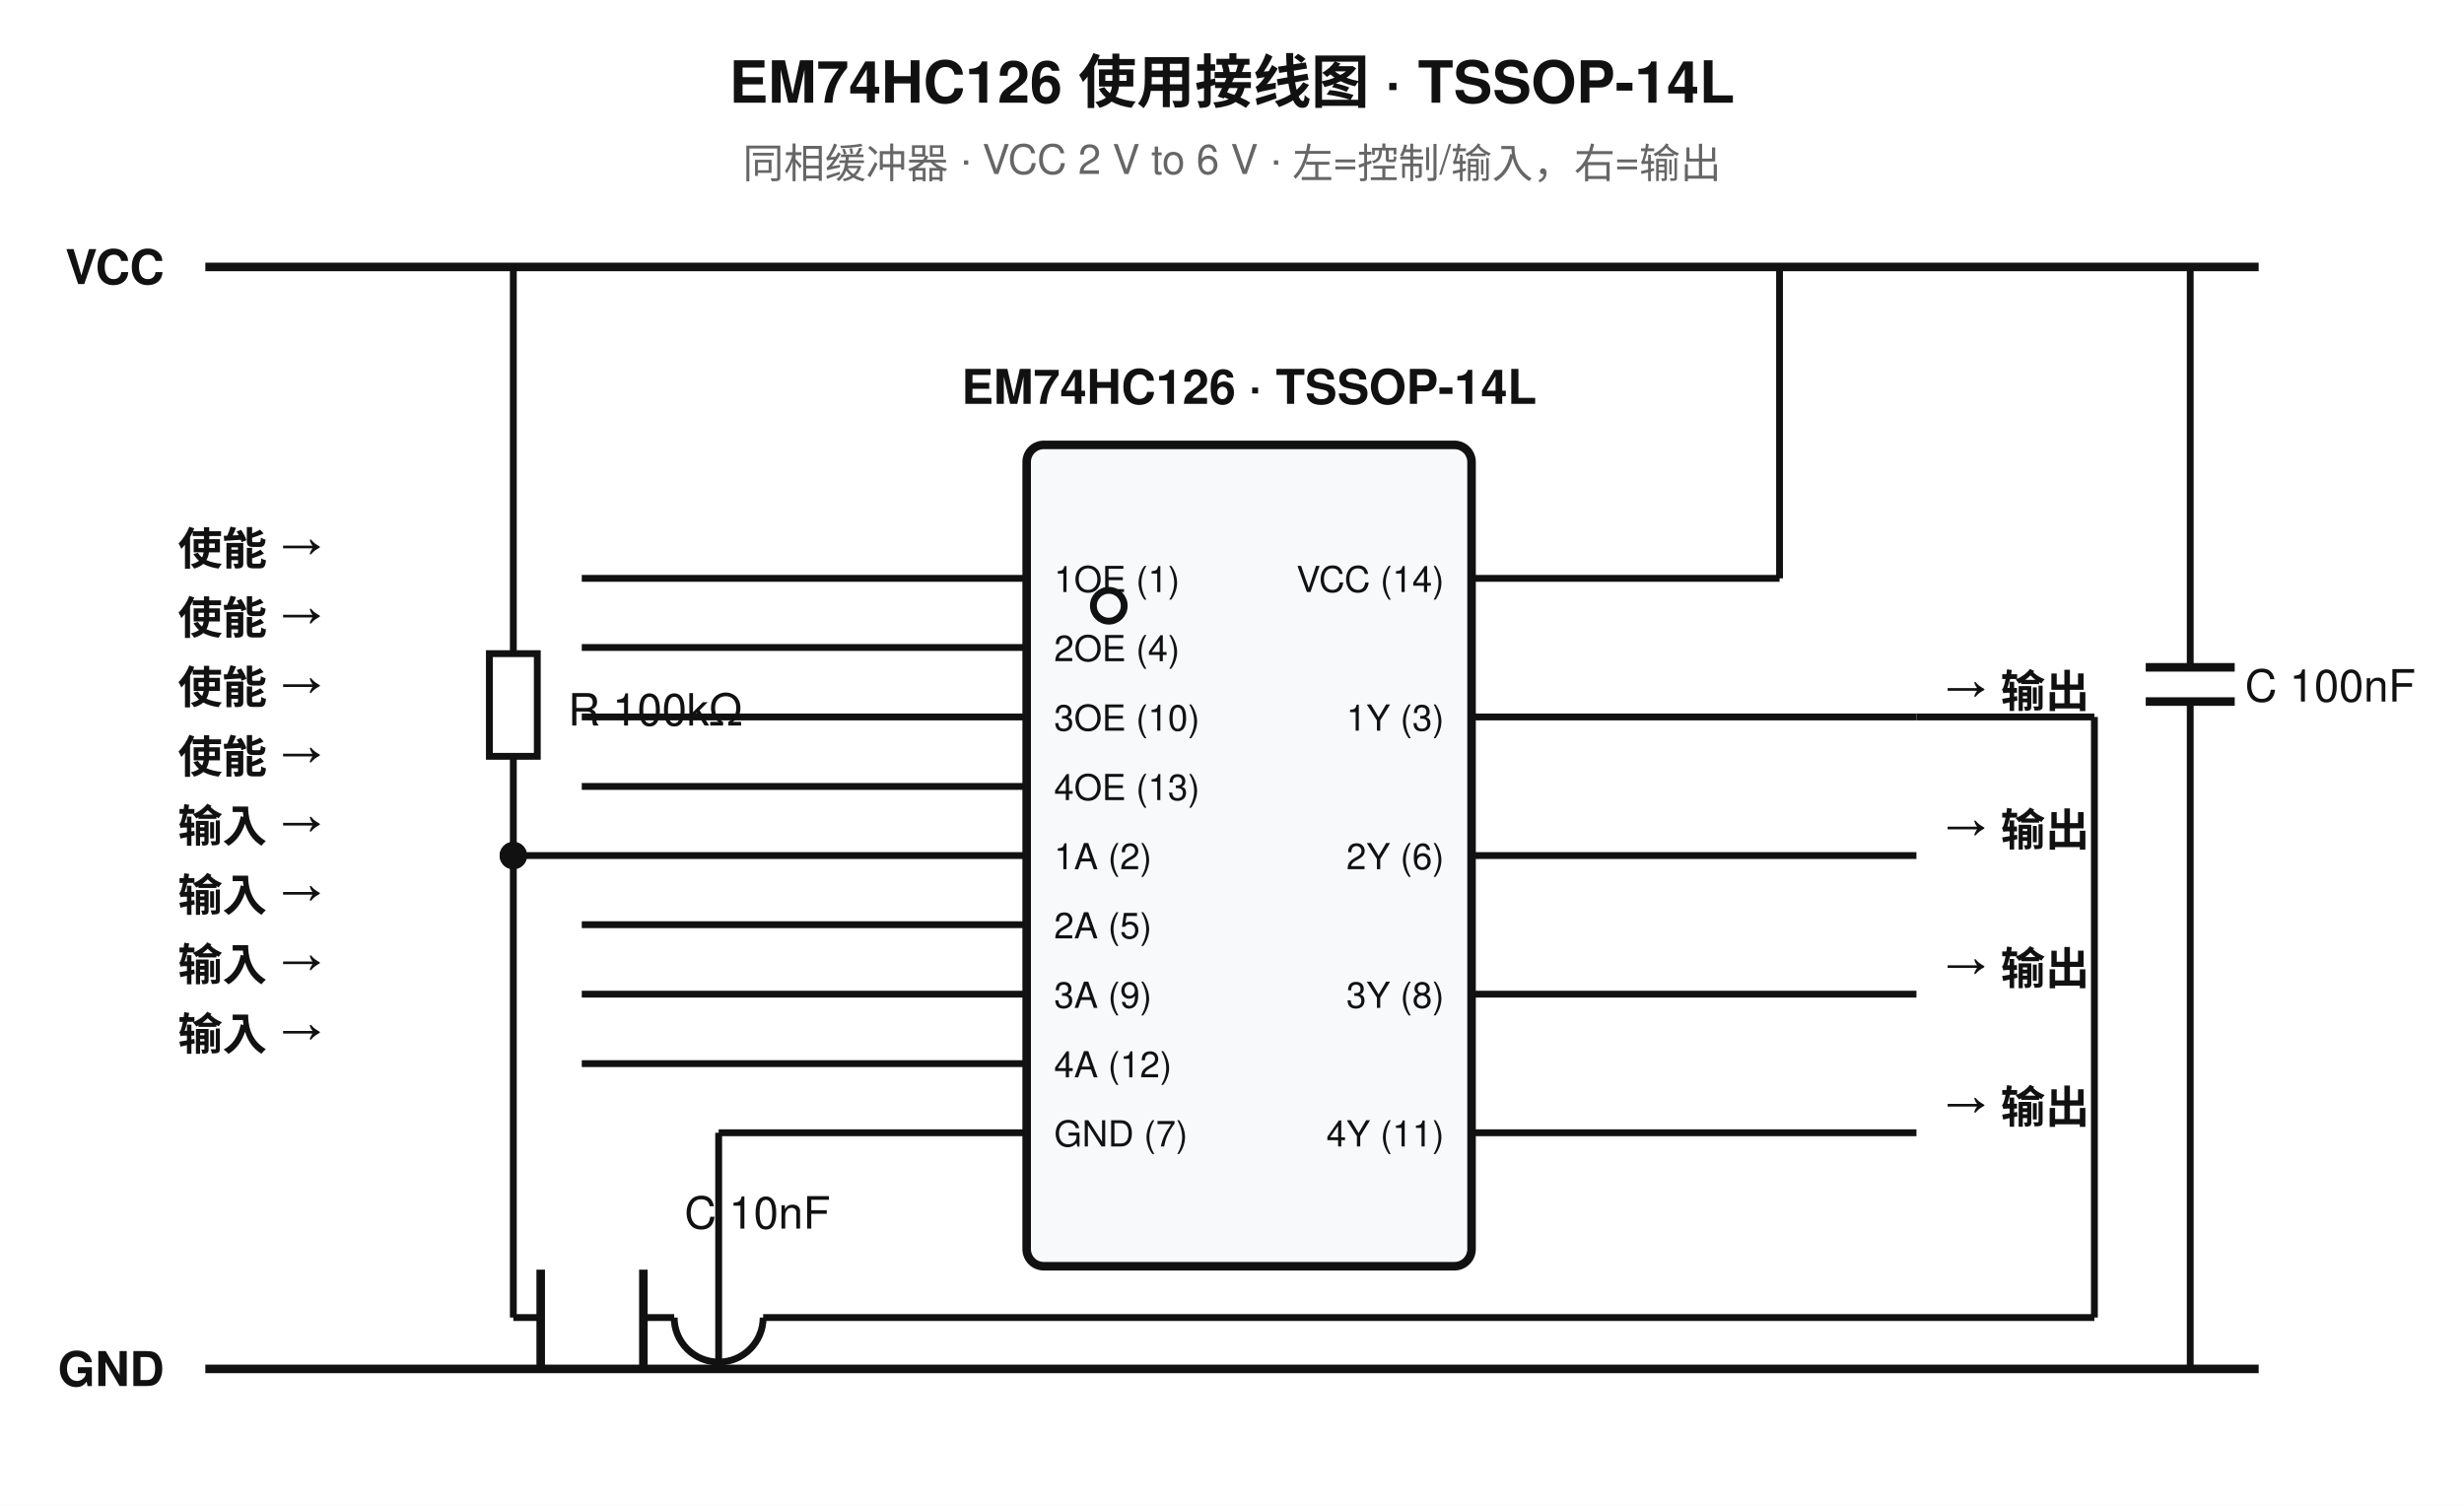
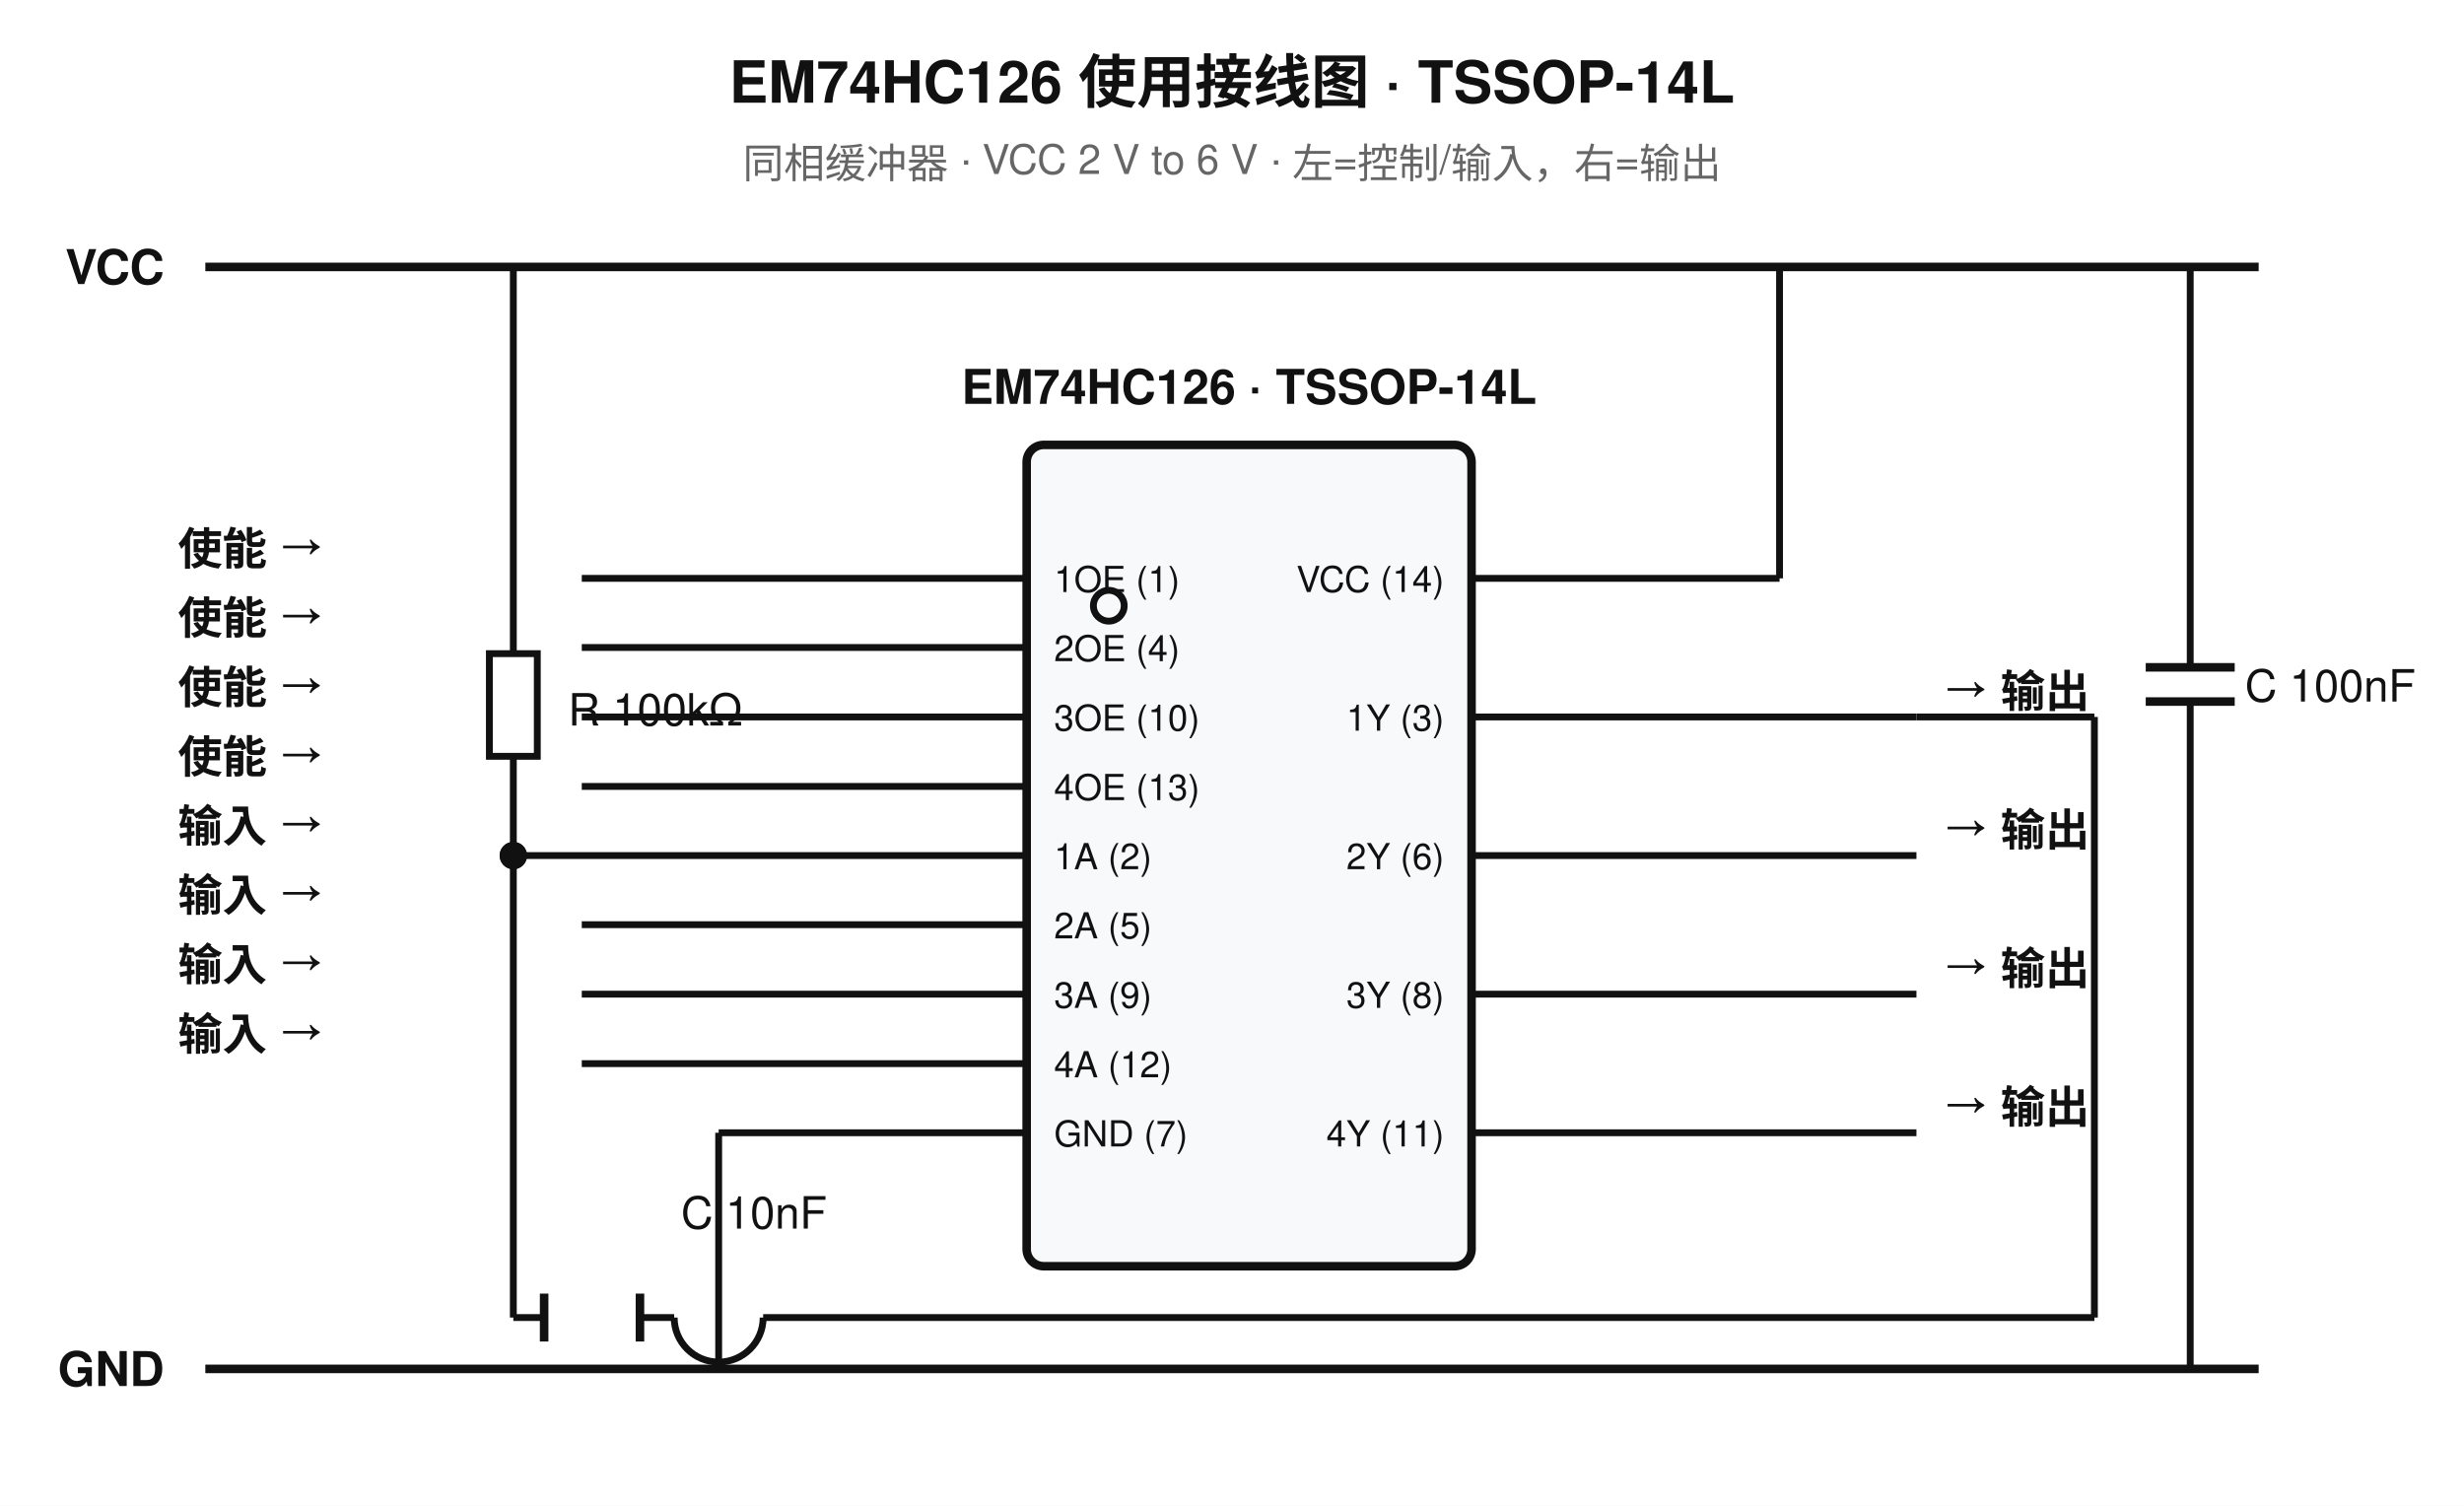
<svg xmlns="http://www.w3.org/2000/svg" viewBox="0 0 720 440" font-family="Helvetica,Arial,sans-serif">
  <rect width="720" height="440" fill="#fff" />
  <text x="360" y="30" text-anchor="middle" font-size="17" font-weight="bold" fill="#111">EM74HC126 使用接线图 · TSSOP-14L</text>
  <text x="360" y="52" text-anchor="middle" font-size="12" fill="#666">同相缓冲器 · VCC 2 V to 6 V · 左=控制/输入，右=输出</text>
  <line x1="60" y1="78" x2="660" y2="78" stroke="#111" stroke-width="2.5" />
  <text x="48" y="83" text-anchor="end" font-size="14" font-weight="bold" fill="#111">VCC</text>
  <line x1="60" y1="400" x2="660" y2="400" stroke="#111" stroke-width="2.5" />
  <text x="48" y="405" text-anchor="end" font-size="14" font-weight="bold" fill="#111">GND</text>
  <text x="365" y="118" text-anchor="middle" font-size="14" font-weight="bold" fill="#111">EM74HC126 · TSSOP-14L</text>
  <rect x="300" y="130" width="130" height="240" rx="5" fill="#f7f9fb" stroke="#111" stroke-width="2.5" />
  <text x="308" y="173.0" font-size="10.5" fill="#111">1OE (1)</text>
  <line x1="300" y1="169.0" x2="170" y2="169.0" stroke="#111" stroke-width="2" />
  <text x="52" y="165.0" font-size="13" font-weight="bold" fill="#111">使能 →</text>
  <text x="308" y="193.2" font-size="10.5" fill="#111">2OE (4)</text>
  <line x1="300" y1="189.2" x2="170" y2="189.2" stroke="#111" stroke-width="2" />
  <text x="52" y="185.2" font-size="13" font-weight="bold" fill="#111">使能 →</text>
  <text x="308" y="213.5" font-size="10.5" fill="#111">3OE (10)</text>
  <line x1="300" y1="209.5" x2="170" y2="209.5" stroke="#111" stroke-width="2" />
  <text x="52" y="205.5" font-size="13" font-weight="bold" fill="#111">使能 →</text>
  <text x="308" y="233.8" font-size="10.5" fill="#111">4OE (13)</text>
  <line x1="300" y1="229.8" x2="170" y2="229.8" stroke="#111" stroke-width="2" />
  <text x="52" y="225.8" font-size="13" font-weight="bold" fill="#111">使能 →</text>
  <text x="308" y="254.0" font-size="10.5" fill="#111">1A (2)</text>
  <line x1="300" y1="250.0" x2="150" y2="250.0" stroke="#111" stroke-width="2" />
  <line x1="150" y1="78" x2="150" y2="191.0" stroke="#111" stroke-width="2" />
  <rect x="143" y="191.0" width="14" height="30" fill="#fff" stroke="#111" stroke-width="2" />
  <line x1="150" y1="221.0" x2="150" y2="250.0" stroke="#111" stroke-width="2" />
  <circle cx="150" cy="250.0" r="4" fill="#111" />
  <text x="166" y="212.0" font-size="13" fill="#111">R 100kΩ</text>
  <text x="52" y="246.0" font-size="13" font-weight="bold" fill="#111">输入 →</text>
  <text x="308" y="274.2" font-size="10.5" fill="#111">2A (5)</text>
  <line x1="300" y1="270.2" x2="170" y2="270.2" stroke="#111" stroke-width="2" />
  <text x="52" y="266.2" font-size="13" font-weight="bold" fill="#111">输入 →</text>
  <text x="308" y="294.5" font-size="10.5" fill="#111">3A (9)</text>
  <line x1="300" y1="290.5" x2="170" y2="290.5" stroke="#111" stroke-width="2" />
  <text x="52" y="286.5" font-size="13" font-weight="bold" fill="#111">输入 →</text>
  <text x="308" y="314.8" font-size="10.5" fill="#111">4A (12)</text>
  <line x1="300" y1="310.8" x2="170" y2="310.8" stroke="#111" stroke-width="2" />
  <text x="52" y="306.8" font-size="13" font-weight="bold" fill="#111">输入 →</text>
  <text x="308" y="335.0" font-size="10.5" fill="#111">GND (7)</text>
  <line x1="300" y1="331.0" x2="210" y2="331.0" stroke="#111" stroke-width="2" />
  <line x1="210" y1="331.0" x2="210" y2="400" stroke="#111" stroke-width="2" />
  <text x="422" y="173.0" text-anchor="end" font-size="10.5" fill="#111">VCC (14)</text>
  <line x1="430" y1="169.0" x2="520" y2="169.0" stroke="#111" stroke-width="2" />
  <line x1="520" y1="169.0" x2="520" y2="78" stroke="#111" stroke-width="2" />
  <text x="422" y="213.5" text-anchor="end" font-size="10.5" fill="#111">1Y (3)</text>
  <line x1="430" y1="209.5" x2="560" y2="209.5" stroke="#111" stroke-width="2" />
  <text x="568" y="205.5" font-size="13" font-weight="bold" fill="#111">→ 输出</text>
  <text x="422" y="254.0" text-anchor="end" font-size="10.5" fill="#111">2Y (6)</text>
  <line x1="430" y1="250.0" x2="560" y2="250.0" stroke="#111" stroke-width="2" />
  <text x="568" y="246.0" font-size="13" font-weight="bold" fill="#111">→ 输出</text>
  <text x="422" y="294.5" text-anchor="end" font-size="10.5" fill="#111">3Y (8)</text>
  <line x1="430" y1="290.5" x2="560" y2="290.5" stroke="#111" stroke-width="2" />
  <text x="568" y="286.5" font-size="13" font-weight="bold" fill="#111">→ 输出</text>
  <text x="422" y="335.0" text-anchor="end" font-size="10.5" fill="#111">4Y (11)</text>
  <line x1="430" y1="331.0" x2="560" y2="331.0" stroke="#111" stroke-width="2" />
  <text x="568" y="327.0" font-size="13" font-weight="bold" fill="#111">→ 输出</text>
  <circle cx="324" cy="177.0" r="4.5" fill="none" stroke="#111" stroke-width="2" />
  <line x1="560" y1="209.5" x2="612" y2="209.5" stroke="#111" stroke-width="2" />
  <line x1="612" y1="209.5" x2="612" y2="385" stroke="#111" stroke-width="2" />
-   <line x1="158" y1="385" x2="150" y2="385" stroke="#111" stroke-width="2" />
-   <line x1="158" y1="371" x2="158" y2="399" stroke="#111" stroke-width="2.5" />
-   <line x1="188" y1="371" x2="188" y2="399" stroke="#111" stroke-width="2.5" />
-   <line x1="188" y1="385" x2="197" y2="385" stroke="#111" stroke-width="2" />
+   <line x1="159" y1="385" x2="150" y2="385" stroke="#111" stroke-width="2" />
+   <line x1="159" y1="378" x2="159" y2="392" stroke="#111" stroke-width="2.5" />
+   <line x1="187" y1="378" x2="187" y2="392" stroke="#111" stroke-width="2.5" />
+   <line x1="187" y1="385" x2="197" y2="385" stroke="#111" stroke-width="2" />
  <path d="M197,385 A13,13 0 0,0 223,385" fill="none" stroke="#111" stroke-width="2" />
  <line x1="223" y1="385" x2="612" y2="385" stroke="#111" stroke-width="2" />
-   <text x="200" y="359" font-size="13" fill="#111">C 10nF</text>
+   <text x="199" y="359" font-size="13" fill="#111">C 10nF</text>
  <line x1="150" y1="385" x2="150" y2="250.0" stroke="#111" stroke-width="2" />
  <circle cx="150" cy="250.0" r="4" fill="#111" />
  <text x="656" y="205" font-size="13" fill="#111">C 100nF</text>
  <line x1="640" y1="78" x2="640" y2="195" stroke="#111" stroke-width="2" />
  <line x1="627" y1="195" x2="653" y2="195" stroke="#111" stroke-width="2.5" />
  <line x1="627" y1="205" x2="653" y2="205" stroke="#111" stroke-width="2.5" />
  <line x1="640" y1="205" x2="640" y2="400" stroke="#111" stroke-width="2" />
</svg>
